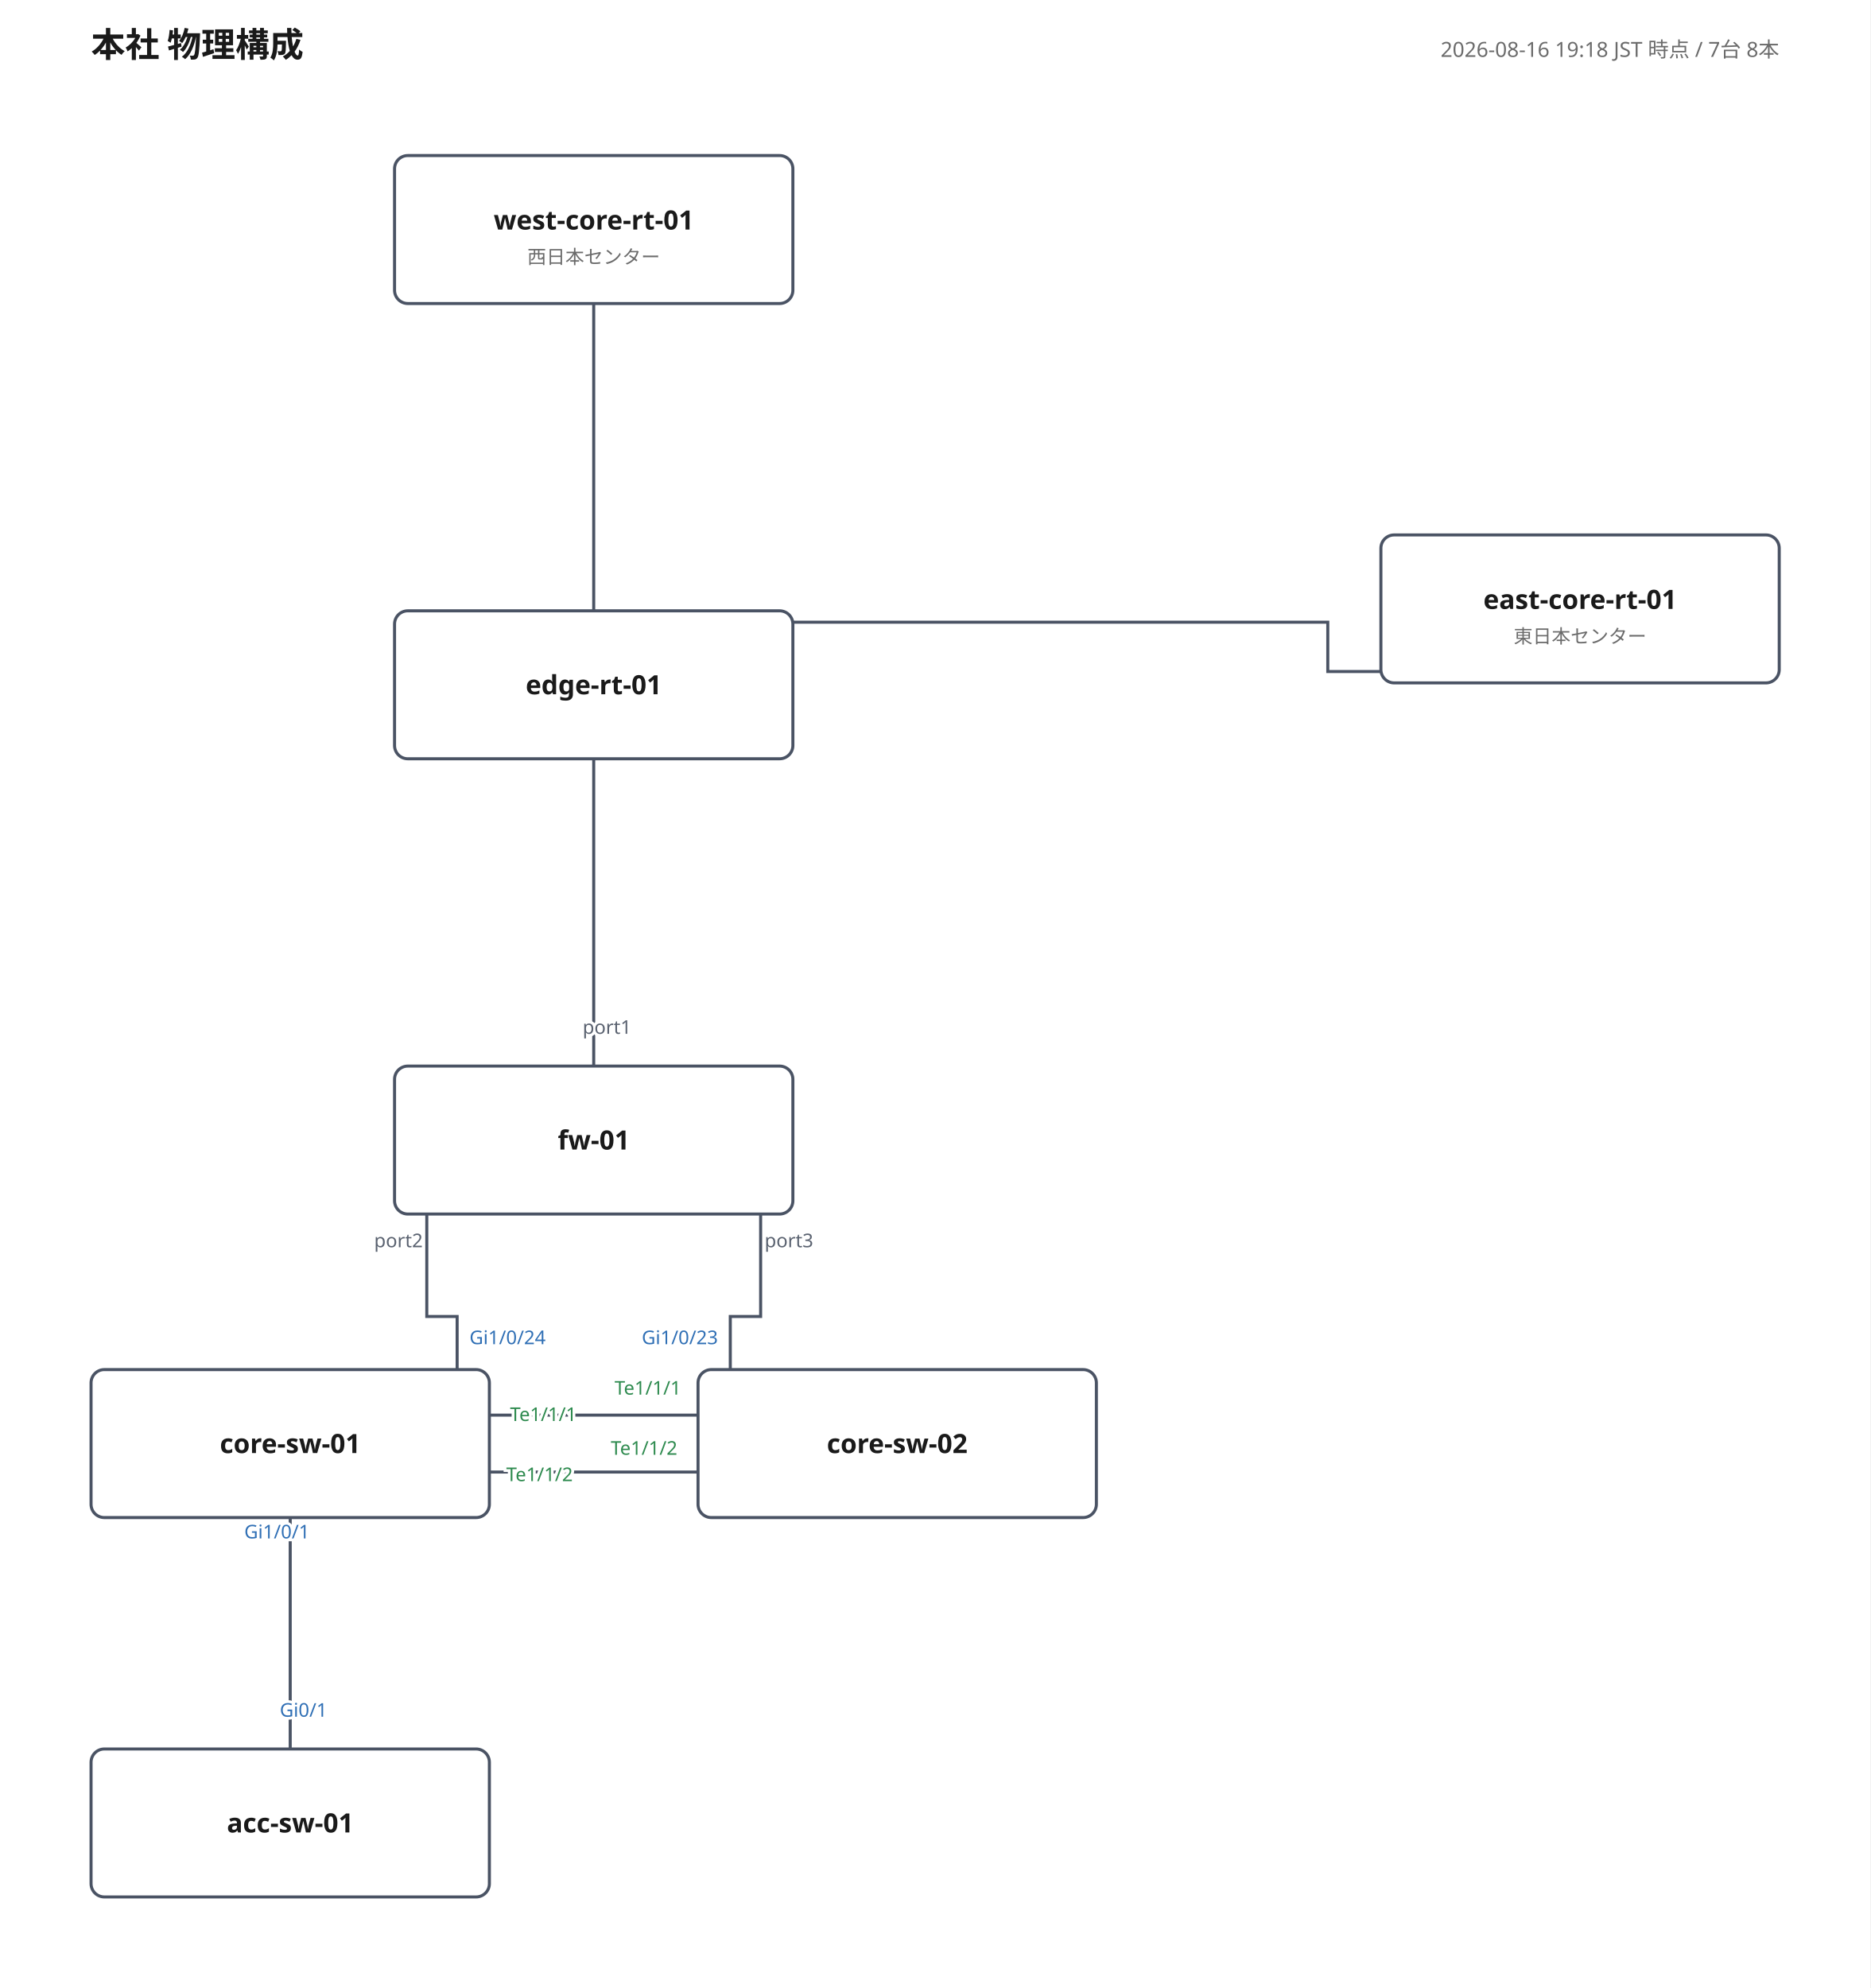
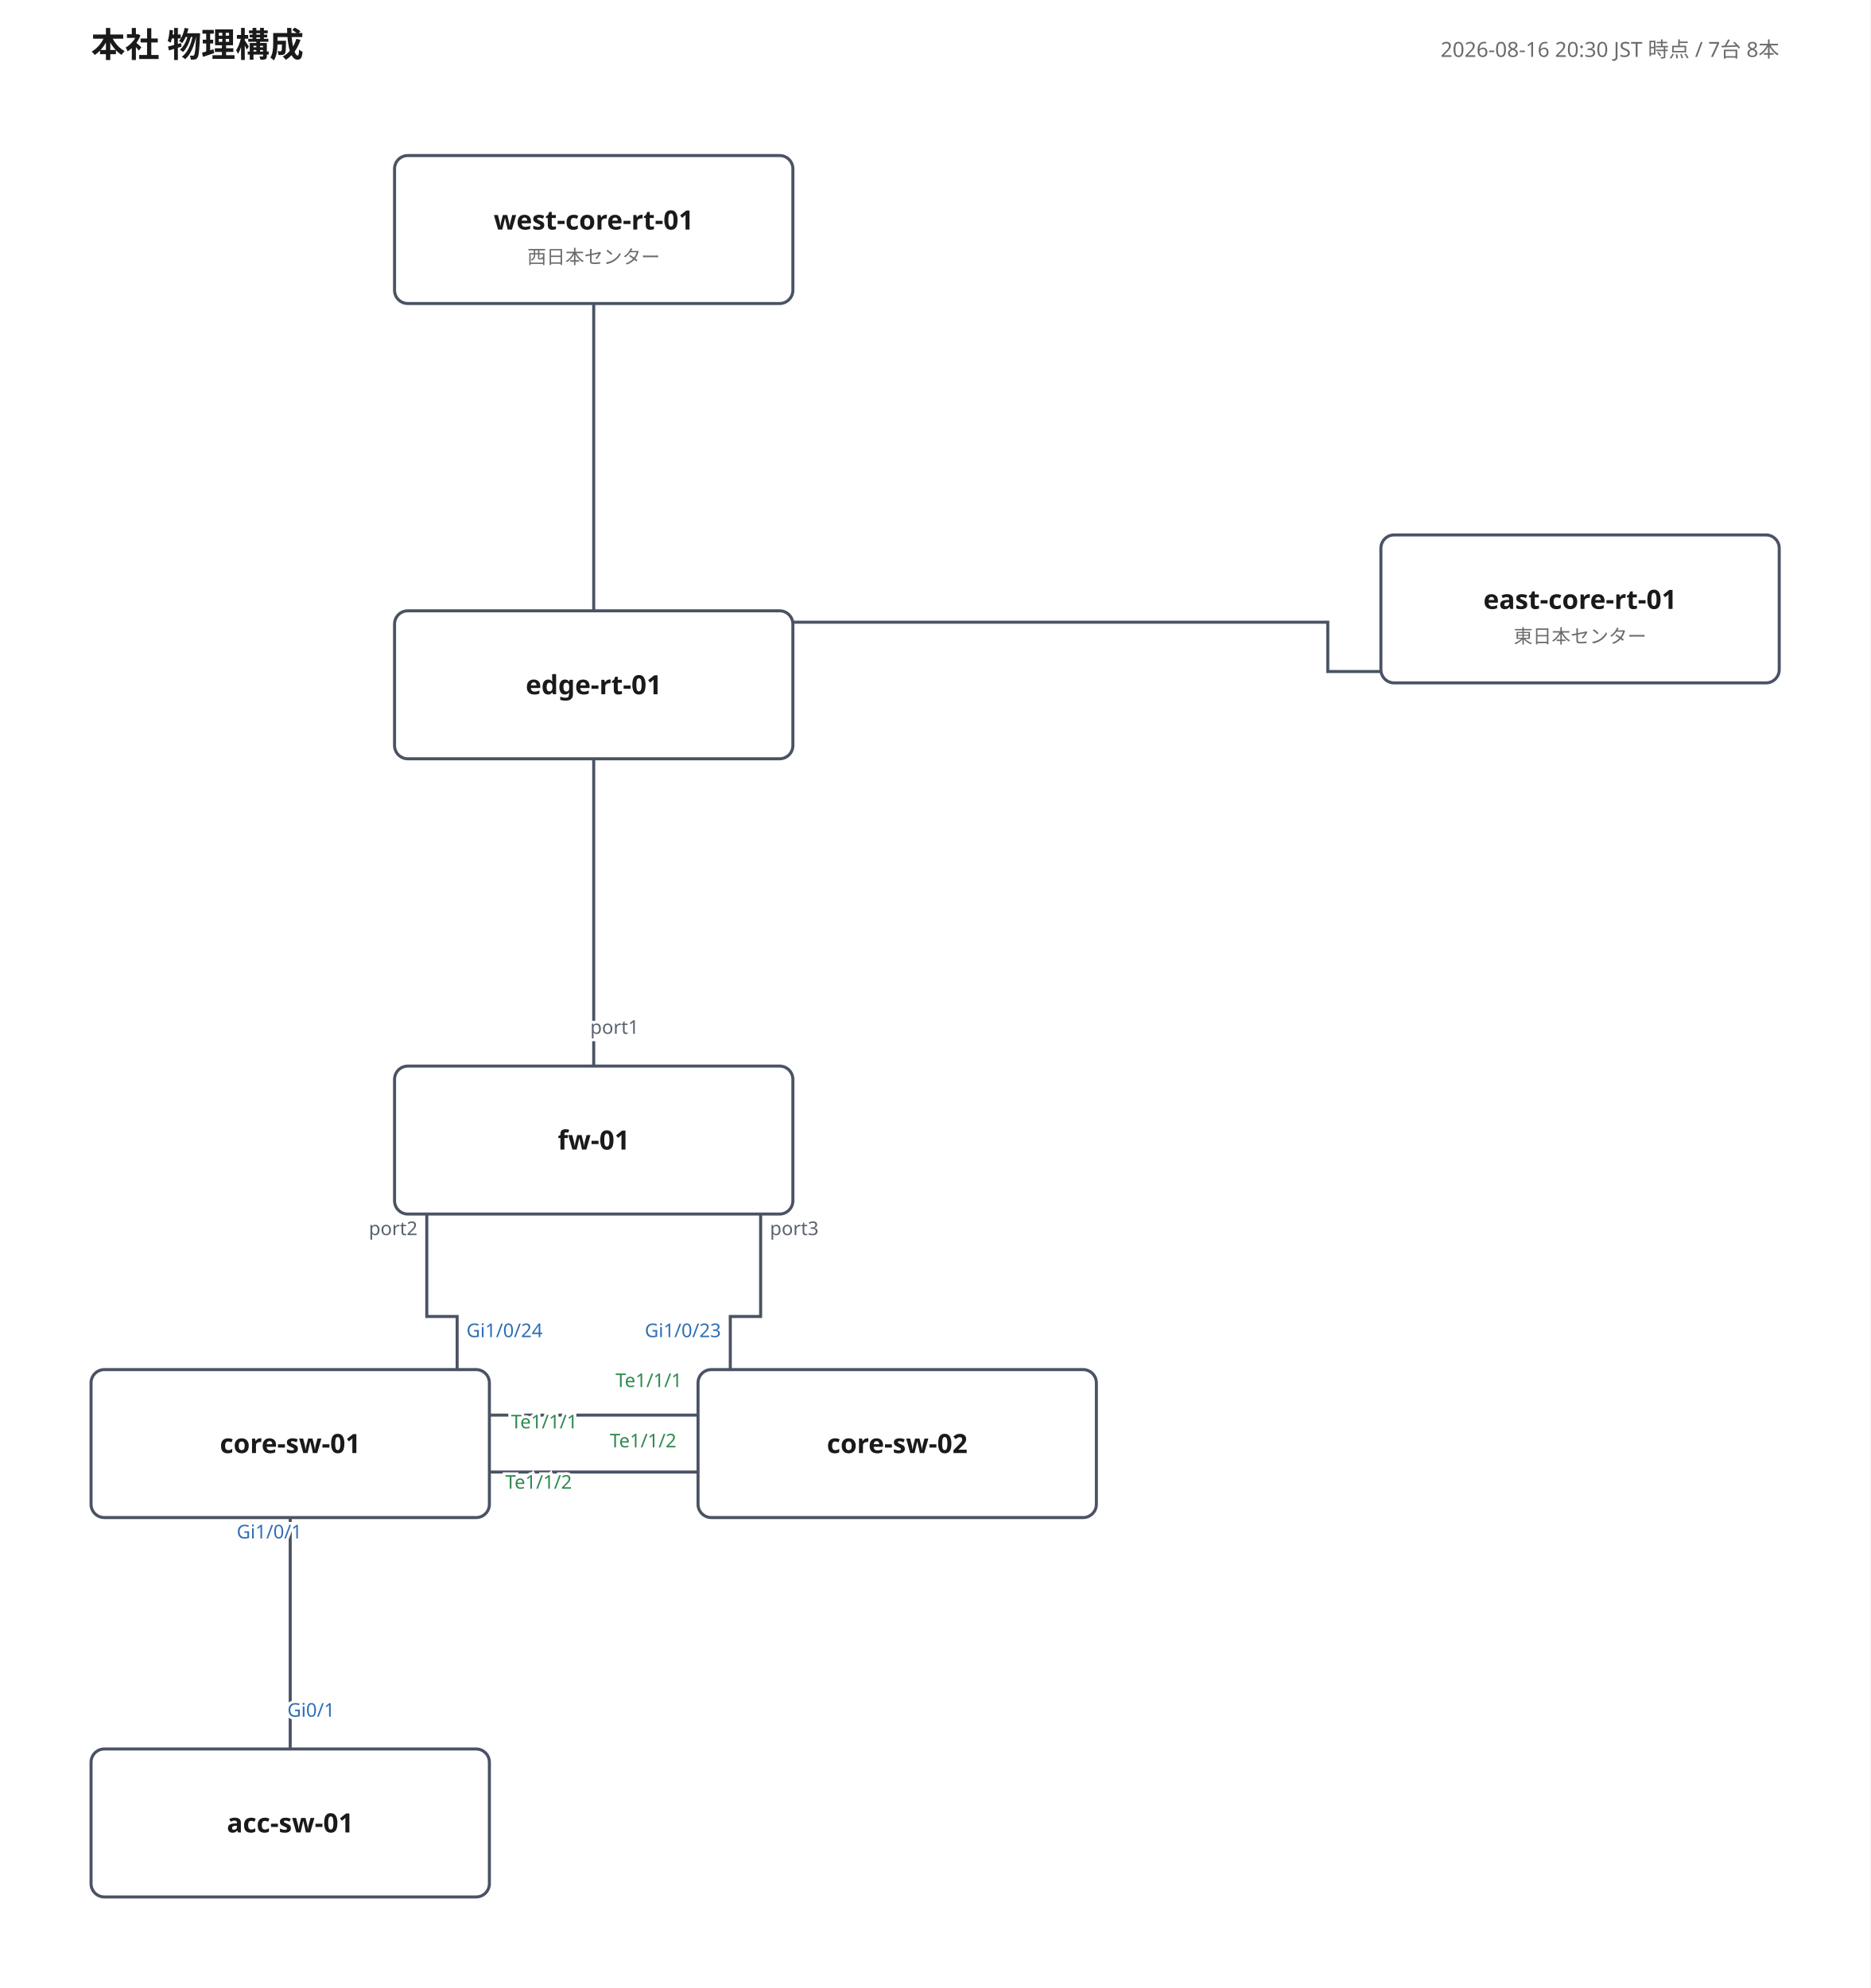
<svg xmlns="http://www.w3.org/2000/svg" width="986" height="1048" viewBox="0 0 986 1048" font-family="'Yu Gothic', 'Hiragino Kaku Gothic ProN', Meiryo, 'Noto Sans JP', sans-serif">
  <rect width="100%" height="100%" fill="#ffffff" />
  <text x="48" y="30" font-size="18" font-weight="700" fill="#1a1a1a">本社 物理構成</text>
-   <text x="938" y="30" font-size="11" fill="#6b6b6b" text-anchor="end">2026-08-16 19:18 JST 時点 / 7台 8本</text>
+   <text x="938" y="30" font-size="11" fill="#6b6b6b" text-anchor="end">2026-08-16 20:30 JST 時点 / 7台 8本</text>
  <polyline points="313,400 313,562" fill="none" stroke="#4a5364" stroke-width="1.6" />
-   <text class="port-label" x="306.0" y="411.0" font-size="10" fill="#2f6fb5" text-anchor="middle" paint-order="stroke" stroke="#ffffff" stroke-width="3" />
-   <text class="port-label" x="320.0" y="545.0" font-size="10" fill="#5a6270" text-anchor="middle" paint-order="stroke" stroke="#ffffff" stroke-width="3">port1</text>
+   <text class="port-label" x="302.0" y="411.0" font-size="10" fill="#2f6fb5" text-anchor="middle" paint-order="stroke" stroke="#ffffff" stroke-width="3" />
+   <text class="port-label" x="324.0" y="545.0" font-size="10" fill="#5a6270" text-anchor="middle" paint-order="stroke" stroke="#ffffff" stroke-width="3">port1</text>
  <polyline points="225,640 225,694 241,694 241,722" fill="none" stroke="#4a5364" stroke-width="1.6" />
-   <text class="port-label" x="222.9" y="657.5" font-size="10" fill="#5a6270" text-anchor="end" paint-order="stroke" stroke="#ffffff" stroke-width="3">port2</text>
-   <text class="port-label" x="247.5" y="708.6" font-size="10" fill="#2f6fb5" text-anchor="start" paint-order="stroke" stroke="#ffffff" stroke-width="3">Gi1/0/24</text>
+   <text class="port-label" x="220.1" y="651.1" font-size="10" fill="#5a6270" text-anchor="end" paint-order="stroke" stroke="#ffffff" stroke-width="3">port2</text>
+   <text class="port-label" x="245.9" y="704.9" font-size="10" fill="#2f6fb5" text-anchor="start" paint-order="stroke" stroke="#ffffff" stroke-width="3">Gi1/0/24</text>
  <polyline points="401,640 401,694 385,694 385,722" fill="none" stroke="#4a5364" stroke-width="1.6" />
-   <text class="port-label" x="403.1" y="657.5" font-size="10" fill="#5a6270" text-anchor="start" paint-order="stroke" stroke="#ffffff" stroke-width="3">port3</text>
-   <text class="port-label" x="378.5" y="708.6" font-size="10" fill="#2f6fb5" text-anchor="end" paint-order="stroke" stroke="#ffffff" stroke-width="3">Gi1/0/23</text>
+   <text class="port-label" x="405.9" y="651.1" font-size="10" fill="#5a6270" text-anchor="start" paint-order="stroke" stroke="#ffffff" stroke-width="3">port3</text>
+   <text class="port-label" x="380.1" y="704.9" font-size="10" fill="#2f6fb5" text-anchor="end" paint-order="stroke" stroke="#ffffff" stroke-width="3">Gi1/0/23</text>
  <polyline points="258,746 368,746" fill="none" stroke="#4a5364" stroke-width="1.6" />
-   <text class="port-label" x="268.9" y="749.1" font-size="10" fill="#2d8a4e" text-anchor="start" paint-order="stroke" stroke="#ffffff" stroke-width="3">Te1/1/1</text>
-   <text class="port-label" x="359.1" y="735.2" font-size="10" fill="#2d8a4e" text-anchor="end" paint-order="stroke" stroke="#ffffff" stroke-width="3">Te1/1/1</text>
+   <text class="port-label" x="269.4" y="753.0" font-size="10" fill="#2d8a4e" text-anchor="start" paint-order="stroke" stroke="#ffffff" stroke-width="3">Te1/1/1</text>
+   <text class="port-label" x="359.6" y="731.2" font-size="10" fill="#2d8a4e" text-anchor="end" paint-order="stroke" stroke="#ffffff" stroke-width="3">Te1/1/1</text>
  <polyline points="258,776 368,776" fill="none" stroke="#4a5364" stroke-width="1.6" />
-   <text class="port-label" x="266.9" y="780.8" font-size="10" fill="#2d8a4e" text-anchor="start" paint-order="stroke" stroke="#ffffff" stroke-width="3">Te1/1/2</text>
-   <text class="port-label" x="357.1" y="766.9" font-size="10" fill="#2d8a4e" text-anchor="end" paint-order="stroke" stroke="#ffffff" stroke-width="3">Te1/1/2</text>
+   <text class="port-label" x="266.4" y="784.8" font-size="10" fill="#2d8a4e" text-anchor="start" paint-order="stroke" stroke="#ffffff" stroke-width="3">Te1/1/2</text>
+   <text class="port-label" x="356.6" y="763.0" font-size="10" fill="#2d8a4e" text-anchor="end" paint-order="stroke" stroke="#ffffff" stroke-width="3">Te1/1/2</text>
  <polyline points="153,800 153,922" fill="none" stroke="#4a5364" stroke-width="1.6" />
-   <text class="port-label" x="146.0" y="811.0" font-size="10" fill="#2f6fb5" text-anchor="middle" paint-order="stroke" stroke="#ffffff" stroke-width="3">Gi1/0/1</text>
-   <text class="port-label" x="160.0" y="905.0" font-size="10" fill="#2f6fb5" text-anchor="middle" paint-order="stroke" stroke="#ffffff" stroke-width="3">Gi0/1</text>
+   <text class="port-label" x="142.0" y="811.0" font-size="10" fill="#2f6fb5" text-anchor="middle" paint-order="stroke" stroke="#ffffff" stroke-width="3">Gi1/0/1</text>
+   <text class="port-label" x="164.0" y="905.0" font-size="10" fill="#2f6fb5" text-anchor="middle" paint-order="stroke" stroke="#ffffff" stroke-width="3">Gi0/1</text>
  <polyline points="418,328 700,328 700,354 728,354" fill="none" stroke="#4a5364" stroke-width="1.6" />
-   <text class="port-label" x="429.6" y="328.9" font-size="10" fill="#2f6fb5" text-anchor="start" paint-order="stroke" stroke="#ffffff" stroke-width="3" />
-   <text class="port-label" x="716.4" y="347.1" font-size="10" fill="#2f6fb5" text-anchor="end" paint-order="stroke" stroke="#ffffff" stroke-width="3" />
+   <text class="port-label" x="430.8" y="332.8" font-size="10" fill="#2f6fb5" text-anchor="start" paint-order="stroke" stroke="#ffffff" stroke-width="3" />
+   <text class="port-label" x="715.2" y="343.2" font-size="10" fill="#2f6fb5" text-anchor="end" paint-order="stroke" stroke="#ffffff" stroke-width="3" />
  <polyline points="313,322 313,160" fill="none" stroke="#4a5364" stroke-width="1.6" />
-   <text class="port-label" x="320.0" y="305.0" font-size="10" fill="#2f6fb5" text-anchor="middle" paint-order="stroke" stroke="#ffffff" stroke-width="3" />
-   <text class="port-label" x="306.0" y="171.0" font-size="10" fill="#2f6fb5" text-anchor="middle" paint-order="stroke" stroke="#ffffff" stroke-width="3" />
+   <text class="port-label" x="324.0" y="305.0" font-size="10" fill="#2f6fb5" text-anchor="middle" paint-order="stroke" stroke="#ffffff" stroke-width="3" />
+   <text class="port-label" x="302.0" y="171.0" font-size="10" fill="#2f6fb5" text-anchor="middle" paint-order="stroke" stroke="#ffffff" stroke-width="3" />
  <g>
    <rect x="208" y="322" width="210" height="78" rx="7" fill="#ffffff" stroke="#4a5364" stroke-width="1.6" />
    <text x="313" y="366" font-size="14" font-weight="700" fill="#1a1a1a" text-anchor="middle">edge-rt-01</text>
  </g>
  <g>
    <rect x="728" y="282" width="210" height="78" rx="7" fill="#ffffff" stroke="#4a5364" stroke-width="1.6" />
    <text x="833" y="321" font-size="14" font-weight="700" fill="#1a1a1a" text-anchor="middle">east-core-rt-01</text>
    <text x="833" y="339" font-size="10" fill="#6b6b6b" text-anchor="middle">東日本センター</text>
  </g>
  <g>
    <rect x="208" y="82" width="210" height="78" rx="7" fill="#ffffff" stroke="#4a5364" stroke-width="1.6" />
    <text x="313" y="121" font-size="14" font-weight="700" fill="#1a1a1a" text-anchor="middle">west-core-rt-01</text>
    <text x="313" y="139" font-size="10" fill="#6b6b6b" text-anchor="middle">西日本センター</text>
  </g>
  <g>
    <rect x="208" y="562" width="210" height="78" rx="7" fill="#ffffff" stroke="#4a5364" stroke-width="1.6" />
    <text x="313" y="606" font-size="14" font-weight="700" fill="#1a1a1a" text-anchor="middle">fw-01</text>
  </g>
  <g>
    <rect x="48" y="722" width="210" height="78" rx="7" fill="#ffffff" stroke="#4a5364" stroke-width="1.6" />
    <text x="153" y="766" font-size="14" font-weight="700" fill="#1a1a1a" text-anchor="middle">core-sw-01</text>
  </g>
  <g>
    <rect x="368" y="722" width="210" height="78" rx="7" fill="#ffffff" stroke="#4a5364" stroke-width="1.6" />
    <text x="473" y="766" font-size="14" font-weight="700" fill="#1a1a1a" text-anchor="middle">core-sw-02</text>
  </g>
  <g>
    <rect x="48" y="922" width="210" height="78" rx="7" fill="#ffffff" stroke="#4a5364" stroke-width="1.6" />
    <text x="153" y="966" font-size="14" font-weight="700" fill="#1a1a1a" text-anchor="middle">acc-sw-01</text>
  </g>
</svg>
